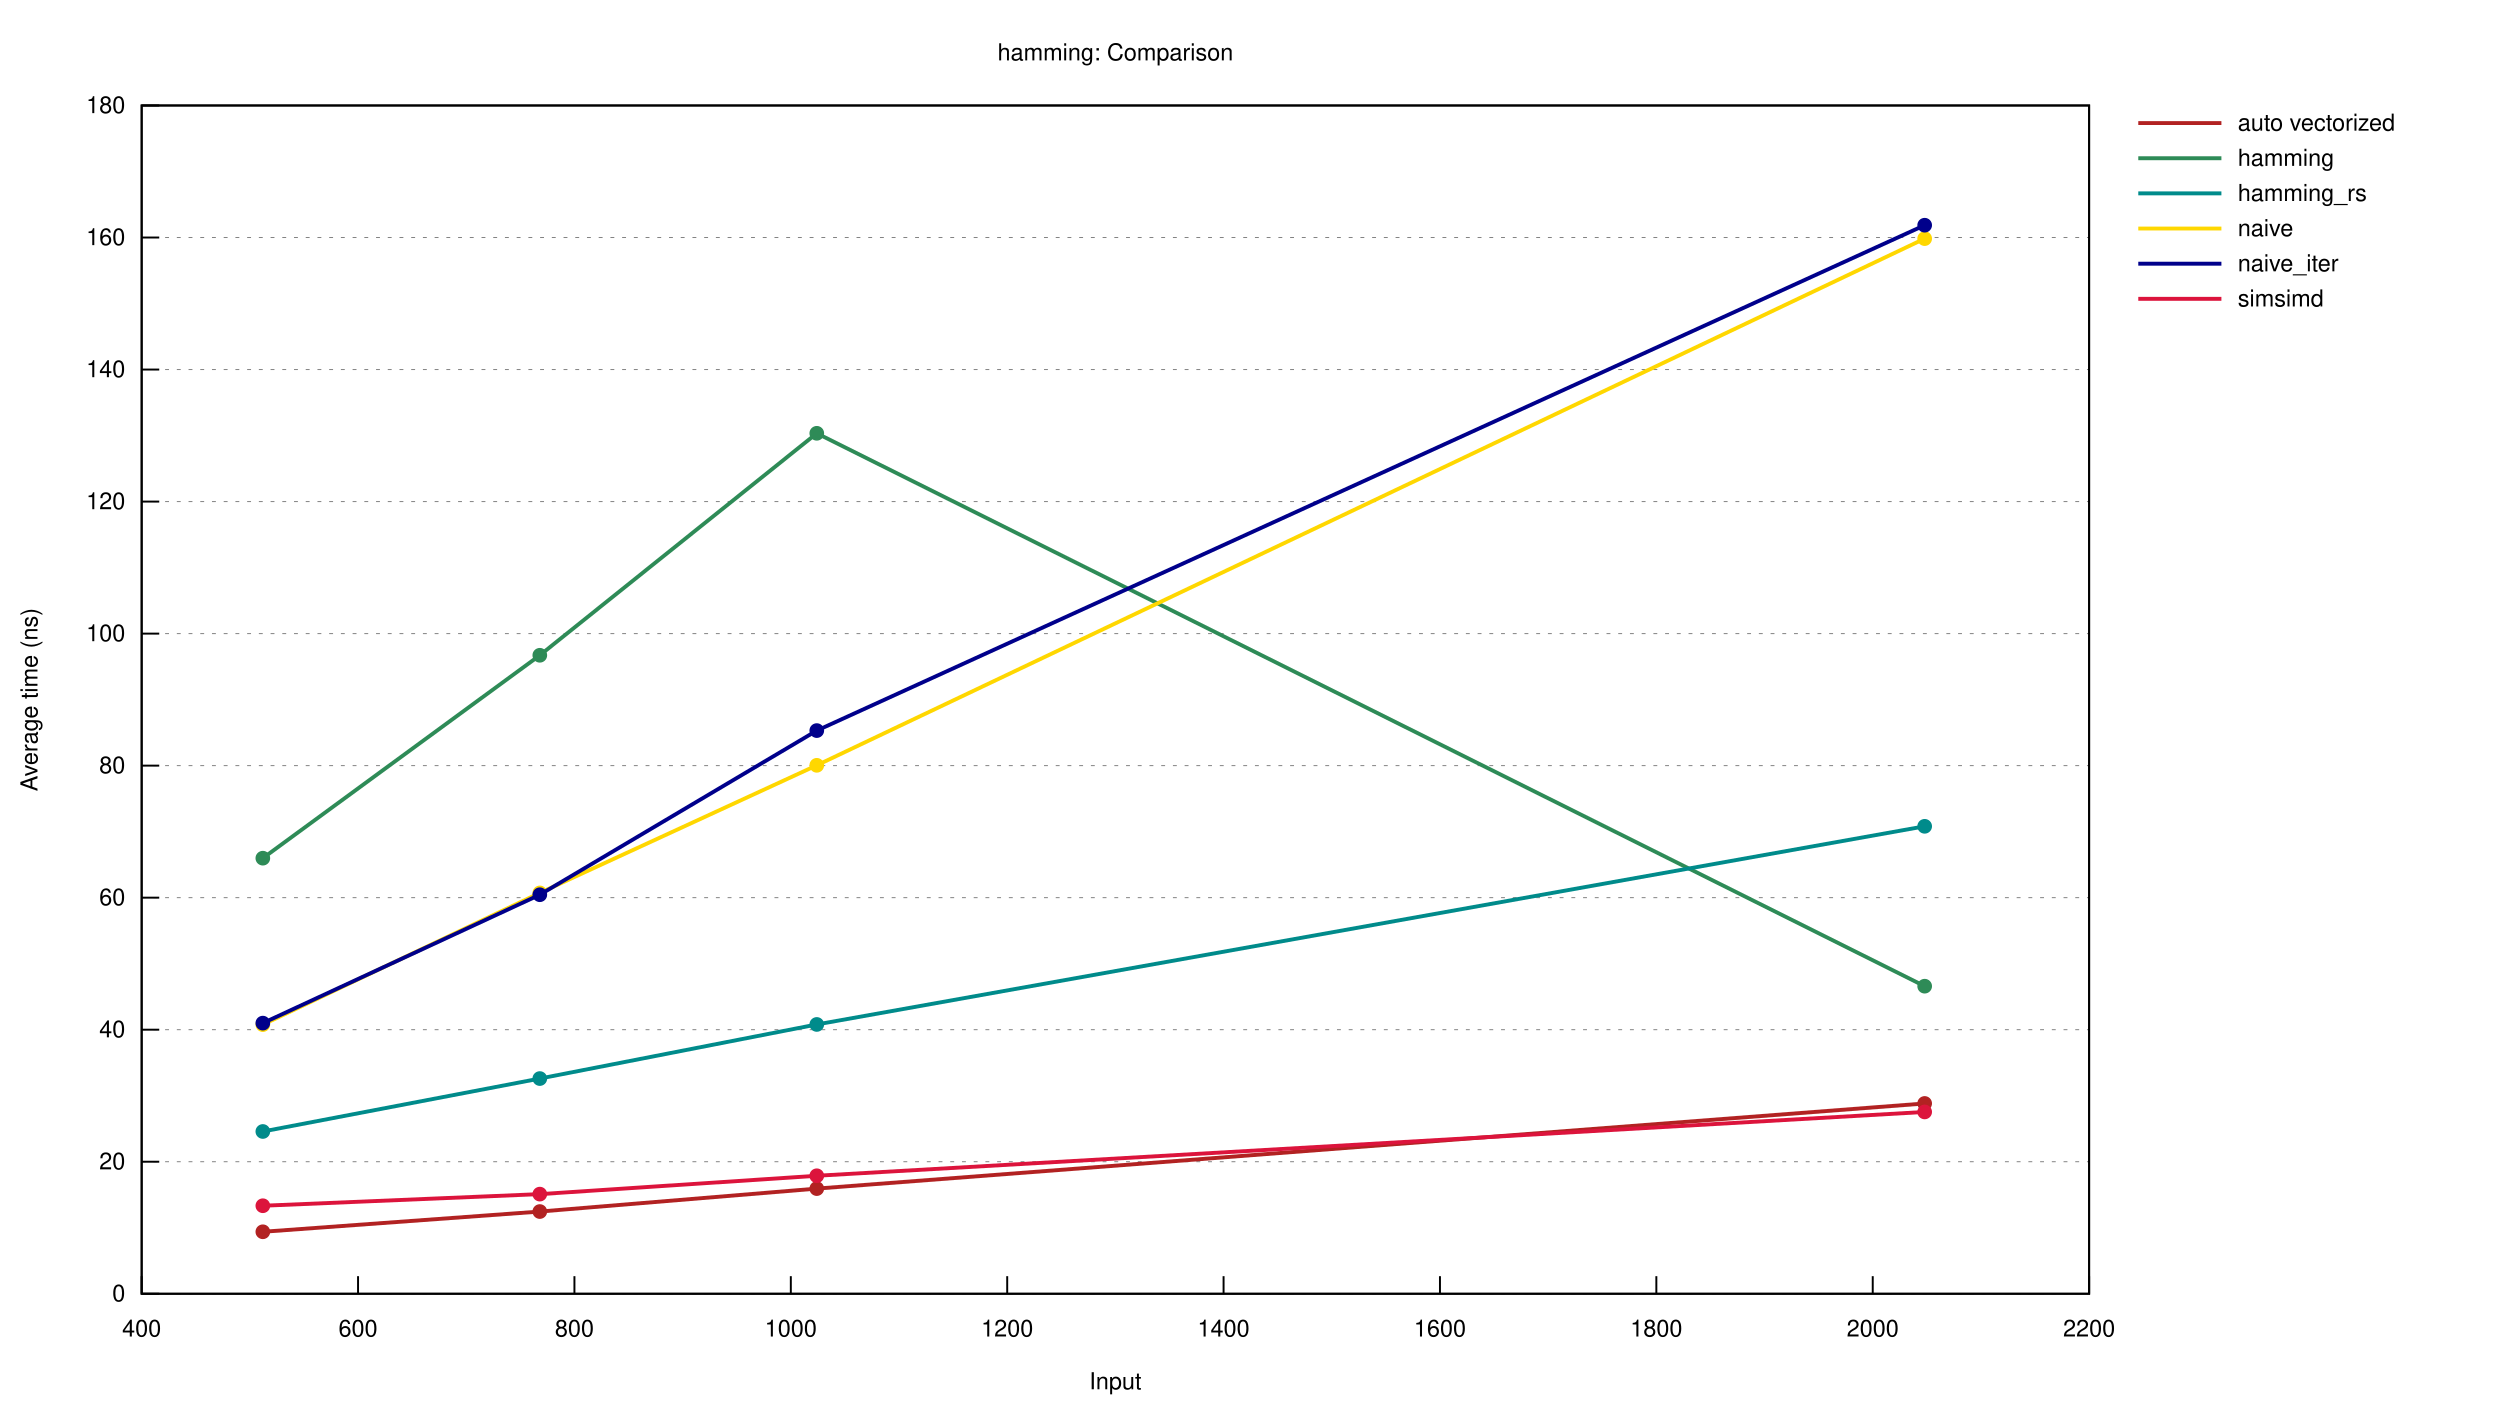
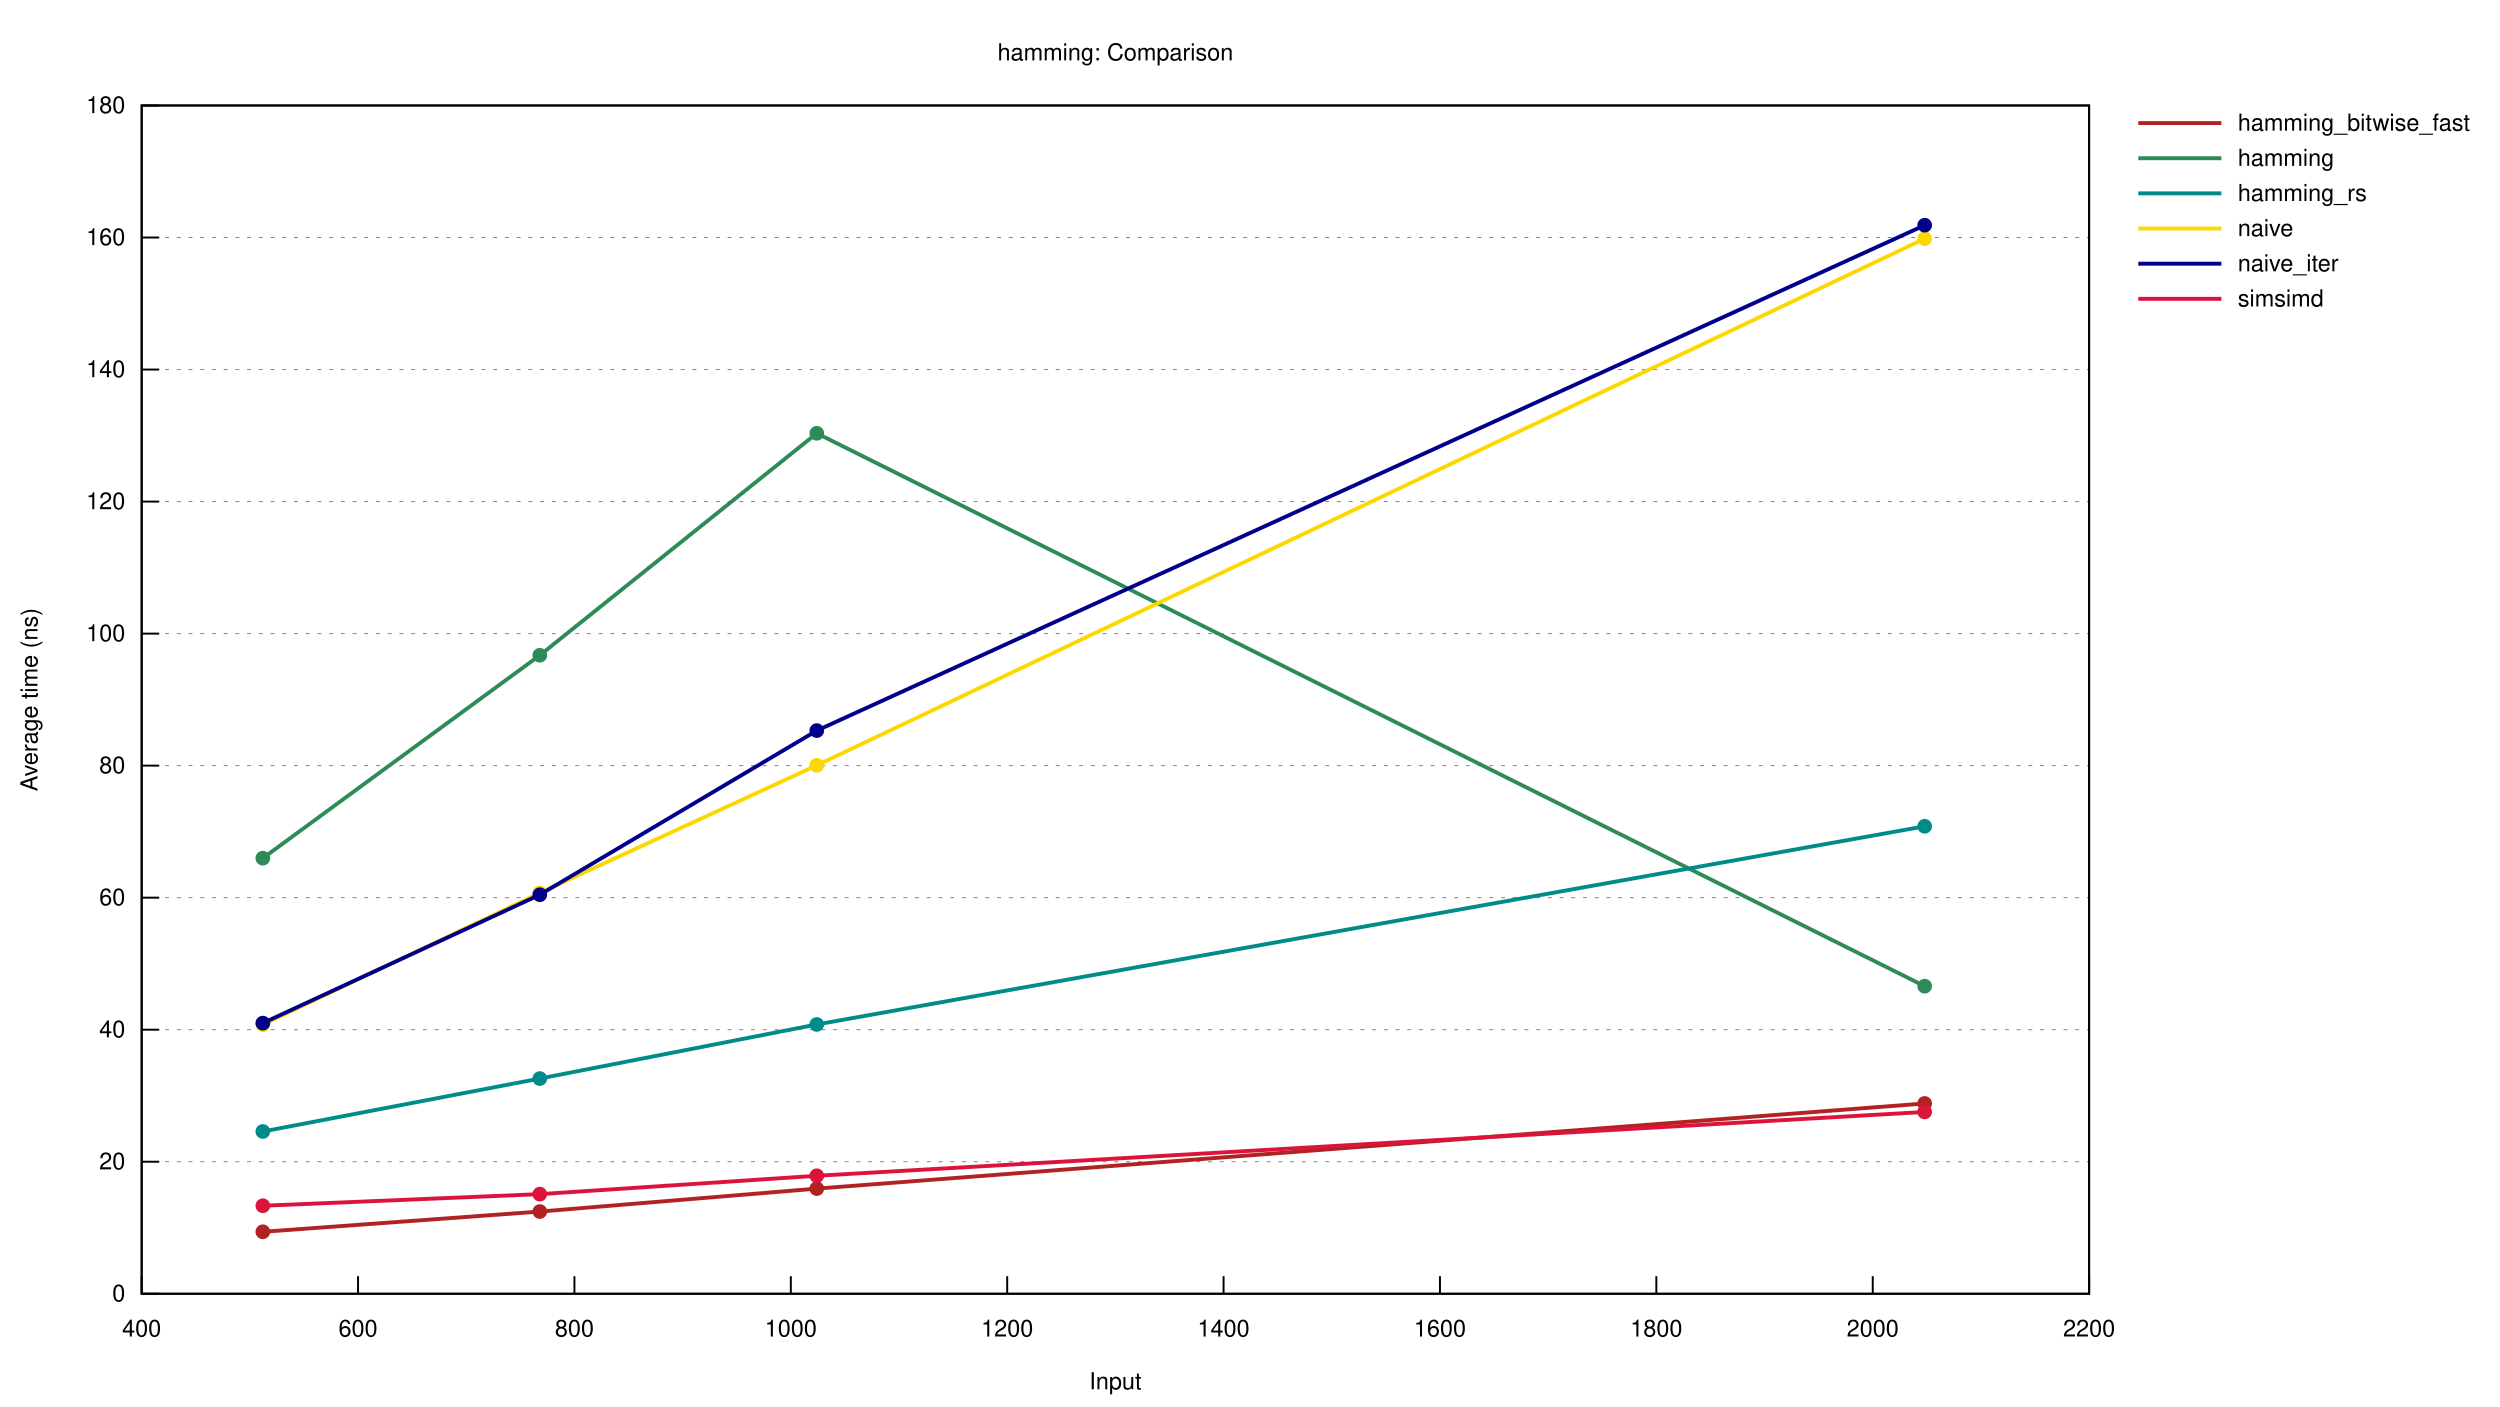
<svg xmlns="http://www.w3.org/2000/svg" xmlns:xlink="http://www.w3.org/1999/xlink" viewBox="0 0 1280 720">
  <g id="gnuplot_canvas">
    <rect x="0" y="0" width="1280" height="720" fill="none" />
    <defs>
      <circle id="gpDot" r="0.5" stroke-width="0.5" stroke="currentColor" />
      <path id="gpPt0" stroke-width="0.222" stroke="currentColor" d="M-1,0 h2 M0,-1 v2" />
      <path id="gpPt1" stroke-width="0.222" stroke="currentColor" d="M-1,-1 L1,1 M1,-1 L-1,1" />
      <path id="gpPt2" stroke-width="0.222" stroke="currentColor" d="M-1,0 L1,0 M0,-1 L0,1 M-1,-1 L1,1 M-1,1 L1,-1" />
      <rect id="gpPt3" stroke-width="0.222" stroke="currentColor" x="-1" y="-1" width="2" height="2" />
      <rect id="gpPt4" stroke-width="0.222" stroke="currentColor" fill="currentColor" x="-1" y="-1" width="2" height="2" />
      <circle id="gpPt5" stroke-width="0.222" stroke="currentColor" cx="0" cy="0" r="1" />
      <use xlink:href="#gpPt5" id="gpPt6" fill="currentColor" stroke="none" />
      <path id="gpPt7" stroke-width="0.222" stroke="currentColor" d="M0,-1.33 L-1.33,0.67 L1.33,0.67 z" />
      <use xlink:href="#gpPt7" id="gpPt8" fill="currentColor" stroke="none" />
      <use xlink:href="#gpPt7" id="gpPt9" stroke="currentColor" transform="rotate(180)" />
      <use xlink:href="#gpPt9" id="gpPt10" fill="currentColor" stroke="none" />
      <use xlink:href="#gpPt3" id="gpPt11" stroke="currentColor" transform="rotate(45)" />
      <use xlink:href="#gpPt11" id="gpPt12" fill="currentColor" stroke="none" />
      <path id="gpPt13" stroke-width="0.222" stroke="currentColor" d="M0,1.330 L1.265,0.411 L0.782,-1.067 L-0.782,-1.076 L-1.265,0.411 z" />
      <use xlink:href="#gpPt13" id="gpPt14" fill="currentColor" stroke="none" />
      <filter id="textbox" filterUnits="objectBoundingBox" x="0" y="0" height="1" width="1">
        <feFlood flood-color="white" flood-opacity="1" result="bgnd" />
        <feComposite in="SourceGraphic" in2="bgnd" operator="atop" />
      </filter>
      <filter id="greybox" filterUnits="objectBoundingBox" x="0" y="0" height="1" width="1">
        <feFlood flood-color="lightgrey" flood-opacity="1" result="grey" />
        <feComposite in="SourceGraphic" in2="grey" operator="atop" />
      </filter>
    </defs>
    <g fill="none" color="white" stroke="currentColor" stroke-width="1.00" stroke-linecap="butt" stroke-linejoin="miter">
</g>
    <g fill="none" color="black" stroke="currentColor" stroke-width="1.00" stroke-linecap="butt" stroke-linejoin="miter">
</g>
    <g fill="none" color="black" stroke="black" stroke-width="0.50" stroke-linecap="butt" stroke-linejoin="miter">
</g>
    <g fill="none" color="gray" stroke="currentColor" stroke-width="0.50" stroke-linecap="butt" stroke-linejoin="miter">
      <path stroke="gray" stroke-dasharray="2,4" class="gridline" d="M72.53,662.40 L1069.63,662.40  " />
    </g>
    <g fill="none" color="gray" stroke="gray" stroke-width="1.00" stroke-linecap="butt" stroke-linejoin="miter">
</g>
    <g fill="none" color="black" stroke="currentColor" stroke-width="1.00" stroke-linecap="butt" stroke-linejoin="miter">
      <path stroke="black" d="M72.53,662.40 L81.53,662.40  " />
      <g transform="translate(64.14,666.30)" stroke="none" fill="black" font-family="Helvetica" font-size="12.00" text-anchor="end">
        <text>
          <tspan font-family="Helvetica"> 0</tspan>
        </text>
      </g>
    </g>
    <g fill="none" color="black" stroke="currentColor" stroke-width="1.00" stroke-linecap="butt" stroke-linejoin="miter">
</g>
    <g fill="none" color="black" stroke="black" stroke-width="0.50" stroke-linecap="butt" stroke-linejoin="miter">
</g>
    <g fill="none" color="gray" stroke="currentColor" stroke-width="0.50" stroke-linecap="butt" stroke-linejoin="miter">
      <path stroke="gray" stroke-dasharray="2,4" class="gridline" d="M72.53,594.80 L1069.63,594.80  " />
    </g>
    <g fill="none" color="gray" stroke="gray" stroke-width="1.00" stroke-linecap="butt" stroke-linejoin="miter">
</g>
    <g fill="none" color="black" stroke="currentColor" stroke-width="1.00" stroke-linecap="butt" stroke-linejoin="miter">
      <path stroke="black" d="M72.53,594.80 L81.53,594.80  " />
      <g transform="translate(64.14,598.70)" stroke="none" fill="black" font-family="Helvetica" font-size="12.00" text-anchor="end">
        <text>
          <tspan font-family="Helvetica"> 20</tspan>
        </text>
      </g>
    </g>
    <g fill="none" color="black" stroke="currentColor" stroke-width="1.00" stroke-linecap="butt" stroke-linejoin="miter">
</g>
    <g fill="none" color="black" stroke="black" stroke-width="0.50" stroke-linecap="butt" stroke-linejoin="miter">
</g>
    <g fill="none" color="gray" stroke="currentColor" stroke-width="0.50" stroke-linecap="butt" stroke-linejoin="miter">
      <path stroke="gray" stroke-dasharray="2,4" class="gridline" d="M72.53,527.20 L1069.63,527.20  " />
    </g>
    <g fill="none" color="gray" stroke="gray" stroke-width="1.00" stroke-linecap="butt" stroke-linejoin="miter">
</g>
    <g fill="none" color="black" stroke="currentColor" stroke-width="1.00" stroke-linecap="butt" stroke-linejoin="miter">
      <path stroke="black" d="M72.53,527.20 L81.53,527.20  " />
      <g transform="translate(64.14,531.10)" stroke="none" fill="black" font-family="Helvetica" font-size="12.00" text-anchor="end">
        <text>
          <tspan font-family="Helvetica"> 40</tspan>
        </text>
      </g>
    </g>
    <g fill="none" color="black" stroke="currentColor" stroke-width="1.00" stroke-linecap="butt" stroke-linejoin="miter">
</g>
    <g fill="none" color="black" stroke="black" stroke-width="0.50" stroke-linecap="butt" stroke-linejoin="miter">
</g>
    <g fill="none" color="gray" stroke="currentColor" stroke-width="0.50" stroke-linecap="butt" stroke-linejoin="miter">
      <path stroke="gray" stroke-dasharray="2,4" class="gridline" d="M72.53,459.60 L1069.63,459.60  " />
    </g>
    <g fill="none" color="gray" stroke="gray" stroke-width="1.00" stroke-linecap="butt" stroke-linejoin="miter">
</g>
    <g fill="none" color="black" stroke="currentColor" stroke-width="1.00" stroke-linecap="butt" stroke-linejoin="miter">
      <path stroke="black" d="M72.53,459.60 L81.53,459.60  " />
      <g transform="translate(64.14,463.50)" stroke="none" fill="black" font-family="Helvetica" font-size="12.00" text-anchor="end">
        <text>
          <tspan font-family="Helvetica"> 60</tspan>
        </text>
      </g>
    </g>
    <g fill="none" color="black" stroke="currentColor" stroke-width="1.00" stroke-linecap="butt" stroke-linejoin="miter">
</g>
    <g fill="none" color="black" stroke="black" stroke-width="0.50" stroke-linecap="butt" stroke-linejoin="miter">
</g>
    <g fill="none" color="gray" stroke="currentColor" stroke-width="0.50" stroke-linecap="butt" stroke-linejoin="miter">
      <path stroke="gray" stroke-dasharray="2,4" class="gridline" d="M72.53,392.00 L1069.63,392.00  " />
    </g>
    <g fill="none" color="gray" stroke="gray" stroke-width="1.00" stroke-linecap="butt" stroke-linejoin="miter">
</g>
    <g fill="none" color="black" stroke="currentColor" stroke-width="1.00" stroke-linecap="butt" stroke-linejoin="miter">
      <path stroke="black" d="M72.53,392.00 L81.53,392.00  " />
      <g transform="translate(64.14,395.90)" stroke="none" fill="black" font-family="Helvetica" font-size="12.00" text-anchor="end">
        <text>
          <tspan font-family="Helvetica"> 80</tspan>
        </text>
      </g>
    </g>
    <g fill="none" color="black" stroke="currentColor" stroke-width="1.00" stroke-linecap="butt" stroke-linejoin="miter">
</g>
    <g fill="none" color="black" stroke="black" stroke-width="0.50" stroke-linecap="butt" stroke-linejoin="miter">
</g>
    <g fill="none" color="gray" stroke="currentColor" stroke-width="0.50" stroke-linecap="butt" stroke-linejoin="miter">
      <path stroke="gray" stroke-dasharray="2,4" class="gridline" d="M72.53,324.41 L1069.63,324.41  " />
    </g>
    <g fill="none" color="gray" stroke="gray" stroke-width="1.00" stroke-linecap="butt" stroke-linejoin="miter">
</g>
    <g fill="none" color="black" stroke="currentColor" stroke-width="1.00" stroke-linecap="butt" stroke-linejoin="miter">
      <path stroke="black" d="M72.53,324.41 L81.53,324.41  " />
      <g transform="translate(64.14,328.31)" stroke="none" fill="black" font-family="Helvetica" font-size="12.00" text-anchor="end">
        <text>
          <tspan font-family="Helvetica"> 100</tspan>
        </text>
      </g>
    </g>
    <g fill="none" color="black" stroke="currentColor" stroke-width="1.00" stroke-linecap="butt" stroke-linejoin="miter">
</g>
    <g fill="none" color="black" stroke="black" stroke-width="0.50" stroke-linecap="butt" stroke-linejoin="miter">
</g>
    <g fill="none" color="gray" stroke="currentColor" stroke-width="0.50" stroke-linecap="butt" stroke-linejoin="miter">
      <path stroke="gray" stroke-dasharray="2,4" class="gridline" d="M72.53,256.81 L1069.63,256.81  " />
    </g>
    <g fill="none" color="gray" stroke="gray" stroke-width="1.00" stroke-linecap="butt" stroke-linejoin="miter">
</g>
    <g fill="none" color="black" stroke="currentColor" stroke-width="1.00" stroke-linecap="butt" stroke-linejoin="miter">
      <path stroke="black" d="M72.53,256.81 L81.53,256.81  " />
      <g transform="translate(64.14,260.71)" stroke="none" fill="black" font-family="Helvetica" font-size="12.00" text-anchor="end">
        <text>
          <tspan font-family="Helvetica"> 120</tspan>
        </text>
      </g>
    </g>
    <g fill="none" color="black" stroke="currentColor" stroke-width="1.00" stroke-linecap="butt" stroke-linejoin="miter">
</g>
    <g fill="none" color="black" stroke="black" stroke-width="0.50" stroke-linecap="butt" stroke-linejoin="miter">
</g>
    <g fill="none" color="gray" stroke="currentColor" stroke-width="0.50" stroke-linecap="butt" stroke-linejoin="miter">
      <path stroke="gray" stroke-dasharray="2,4" class="gridline" d="M72.53,189.21 L1069.63,189.21  " />
    </g>
    <g fill="none" color="gray" stroke="gray" stroke-width="1.00" stroke-linecap="butt" stroke-linejoin="miter">
</g>
    <g fill="none" color="black" stroke="currentColor" stroke-width="1.00" stroke-linecap="butt" stroke-linejoin="miter">
      <path stroke="black" d="M72.53,189.21 L81.53,189.21  " />
      <g transform="translate(64.14,193.11)" stroke="none" fill="black" font-family="Helvetica" font-size="12.00" text-anchor="end">
        <text>
          <tspan font-family="Helvetica"> 140</tspan>
        </text>
      </g>
    </g>
    <g fill="none" color="black" stroke="currentColor" stroke-width="1.00" stroke-linecap="butt" stroke-linejoin="miter">
</g>
    <g fill="none" color="black" stroke="black" stroke-width="0.50" stroke-linecap="butt" stroke-linejoin="miter">
</g>
    <g fill="none" color="gray" stroke="currentColor" stroke-width="0.50" stroke-linecap="butt" stroke-linejoin="miter">
      <path stroke="gray" stroke-dasharray="2,4" class="gridline" d="M72.53,121.61 L1069.63,121.61  " />
    </g>
    <g fill="none" color="gray" stroke="gray" stroke-width="1.00" stroke-linecap="butt" stroke-linejoin="miter">
</g>
    <g fill="none" color="black" stroke="currentColor" stroke-width="1.00" stroke-linecap="butt" stroke-linejoin="miter">
      <path stroke="black" d="M72.53,121.61 L81.53,121.61  " />
      <g transform="translate(64.14,125.51)" stroke="none" fill="black" font-family="Helvetica" font-size="12.00" text-anchor="end">
        <text>
          <tspan font-family="Helvetica"> 160</tspan>
        </text>
      </g>
    </g>
    <g fill="none" color="black" stroke="currentColor" stroke-width="1.00" stroke-linecap="butt" stroke-linejoin="miter">
</g>
    <g fill="none" color="black" stroke="black" stroke-width="0.50" stroke-linecap="butt" stroke-linejoin="miter">
</g>
    <g fill="none" color="gray" stroke="currentColor" stroke-width="0.50" stroke-linecap="butt" stroke-linejoin="miter">
      <path stroke="gray" stroke-dasharray="2,4" class="gridline" d="M72.53,54.01 L1069.63,54.01  " />
    </g>
    <g fill="none" color="gray" stroke="gray" stroke-width="1.00" stroke-linecap="butt" stroke-linejoin="miter">
</g>
    <g fill="none" color="black" stroke="currentColor" stroke-width="1.00" stroke-linecap="butt" stroke-linejoin="miter">
      <path stroke="black" d="M72.53,54.01 L81.53,54.01  " />
      <g transform="translate(64.14,57.91)" stroke="none" fill="black" font-family="Helvetica" font-size="12.00" text-anchor="end">
        <text>
          <tspan font-family="Helvetica"> 180</tspan>
        </text>
      </g>
    </g>
    <g fill="none" color="black" stroke="currentColor" stroke-width="1.00" stroke-linecap="butt" stroke-linejoin="miter">
      <path stroke="black" d="M72.53,662.40 L72.53,653.40  " />
      <g transform="translate(72.53,684.30)" stroke="none" fill="black" font-family="Helvetica" font-size="12.00" text-anchor="middle">
        <text>
          <tspan font-family="Helvetica"> 400</tspan>
        </text>
      </g>
    </g>
    <g fill="none" color="black" stroke="currentColor" stroke-width="1.00" stroke-linecap="butt" stroke-linejoin="miter">
      <path stroke="black" d="M183.32,662.40 L183.32,653.40  " />
      <g transform="translate(183.32,684.30)" stroke="none" fill="black" font-family="Helvetica" font-size="12.00" text-anchor="middle">
        <text>
          <tspan font-family="Helvetica"> 600</tspan>
        </text>
      </g>
    </g>
    <g fill="none" color="black" stroke="currentColor" stroke-width="1.00" stroke-linecap="butt" stroke-linejoin="miter">
      <path stroke="black" d="M294.11,662.40 L294.11,653.40  " />
      <g transform="translate(294.11,684.30)" stroke="none" fill="black" font-family="Helvetica" font-size="12.00" text-anchor="middle">
        <text>
          <tspan font-family="Helvetica"> 800</tspan>
        </text>
      </g>
    </g>
    <g fill="none" color="black" stroke="currentColor" stroke-width="1.00" stroke-linecap="butt" stroke-linejoin="miter">
      <path stroke="black" d="M404.90,662.40 L404.90,653.40  " />
      <g transform="translate(404.90,684.30)" stroke="none" fill="black" font-family="Helvetica" font-size="12.00" text-anchor="middle">
        <text>
          <tspan font-family="Helvetica"> 1000</tspan>
        </text>
      </g>
    </g>
    <g fill="none" color="black" stroke="currentColor" stroke-width="1.00" stroke-linecap="butt" stroke-linejoin="miter">
      <path stroke="black" d="M515.69,662.40 L515.69,653.40  " />
      <g transform="translate(515.69,684.30)" stroke="none" fill="black" font-family="Helvetica" font-size="12.00" text-anchor="middle">
        <text>
          <tspan font-family="Helvetica"> 1200</tspan>
        </text>
      </g>
    </g>
    <g fill="none" color="black" stroke="currentColor" stroke-width="1.00" stroke-linecap="butt" stroke-linejoin="miter">
      <path stroke="black" d="M626.47,662.40 L626.47,653.40  " />
      <g transform="translate(626.47,684.30)" stroke="none" fill="black" font-family="Helvetica" font-size="12.00" text-anchor="middle">
        <text>
          <tspan font-family="Helvetica"> 1400</tspan>
        </text>
      </g>
    </g>
    <g fill="none" color="black" stroke="currentColor" stroke-width="1.00" stroke-linecap="butt" stroke-linejoin="miter">
      <path stroke="black" d="M737.26,662.40 L737.26,653.40  " />
      <g transform="translate(737.26,684.30)" stroke="none" fill="black" font-family="Helvetica" font-size="12.00" text-anchor="middle">
        <text>
          <tspan font-family="Helvetica"> 1600</tspan>
        </text>
      </g>
    </g>
    <g fill="none" color="black" stroke="currentColor" stroke-width="1.00" stroke-linecap="butt" stroke-linejoin="miter">
      <path stroke="black" d="M848.05,662.40 L848.05,653.40  " />
      <g transform="translate(848.05,684.30)" stroke="none" fill="black" font-family="Helvetica" font-size="12.00" text-anchor="middle">
        <text>
          <tspan font-family="Helvetica"> 1800</tspan>
        </text>
      </g>
    </g>
    <g fill="none" color="black" stroke="currentColor" stroke-width="1.00" stroke-linecap="butt" stroke-linejoin="miter">
      <path stroke="black" d="M958.84,662.40 L958.84,653.40  " />
      <g transform="translate(958.84,684.30)" stroke="none" fill="black" font-family="Helvetica" font-size="12.00" text-anchor="middle">
        <text>
          <tspan font-family="Helvetica"> 2000</tspan>
        </text>
      </g>
    </g>
    <g fill="none" color="black" stroke="currentColor" stroke-width="1.00" stroke-linecap="butt" stroke-linejoin="miter">
      <path stroke="black" d="M1069.63,662.40 L1069.63,653.40  " />
      <g transform="translate(1069.63,684.30)" stroke="none" fill="black" font-family="Helvetica" font-size="12.00" text-anchor="middle">
        <text>
          <tspan font-family="Helvetica"> 2200</tspan>
        </text>
      </g>
    </g>
    <g fill="none" color="black" stroke="currentColor" stroke-width="1.00" stroke-linecap="butt" stroke-linejoin="miter">
</g>
    <g fill="none" color="black" stroke="currentColor" stroke-width="1.00" stroke-linecap="butt" stroke-linejoin="miter">
      <path stroke="black" d="M72.53,54.01 L72.53,662.40 L1069.63,662.40 L1069.63,54.01 L72.53,54.01 Z  " />
    </g>
    <g fill="none" color="black" stroke="currentColor" stroke-width="1.00" stroke-linecap="butt" stroke-linejoin="miter">
</g>
    <g id="gnuplot_plot_1">
      <g fill="none" color="white" stroke="black" stroke-width="2.00" stroke-linecap="butt" stroke-linejoin="miter">
</g>
      <g fill="none" color="black" stroke="currentColor" stroke-width="2.00" stroke-linecap="butt" stroke-linejoin="miter">
        <g transform="translate(1145.75,66.91)" stroke="none" fill="black" font-family="Helvetica" font-size="12.00" text-anchor="start">
          <text>
-             <tspan font-family="Helvetica">auto vectorized</tspan>
+             <tspan font-family="Helvetica">hamming_bitwise_fast</tspan>
          </text>
        </g>
      </g>
      <g fill="none" color="black" stroke="currentColor" stroke-width="2.00" stroke-linecap="butt" stroke-linejoin="miter">
        <path stroke="rgb(178,  34,  34)" d="M1094.80,63.01 L1137.36,63.01 M134.57,630.67 L276.38,620.31 L418.19,608.56 L985.43,564.97  " />
      </g>
    </g>
    <g id="gnuplot_plot_2" fill="none">
      <g fill="none" color="white" stroke="rgb(178,  34,  34)" stroke-width="1.00" stroke-linecap="butt" stroke-linejoin="miter">
</g>
      <g fill="none" color="black" stroke="currentColor" stroke-width="1.00" stroke-linecap="butt" stroke-linejoin="miter">
        <use xlink:href="#gpPt6" transform="translate(134.57,630.67) scale(3.38)" color="rgb(178,  34,  34)" />
        <use xlink:href="#gpPt6" transform="translate(276.38,620.31) scale(3.38)" color="rgb(178,  34,  34)" />
        <use xlink:href="#gpPt6" transform="translate(418.19,608.56) scale(3.38)" color="rgb(178,  34,  34)" />
        <use xlink:href="#gpPt6" transform="translate(985.43,564.97) scale(3.38)" color="rgb(178,  34,  34)" />
      </g>
    </g>
    <g id="gnuplot_plot_3">
      <g fill="none" color="white" stroke="rgb(178,  34,  34)" stroke-width="2.00" stroke-linecap="butt" stroke-linejoin="miter">
</g>
      <g fill="none" color="black" stroke="currentColor" stroke-width="2.00" stroke-linecap="butt" stroke-linejoin="miter">
        <g transform="translate(1145.75,84.91)" stroke="none" fill="black" font-family="Helvetica" font-size="12.00" text-anchor="start">
          <text>
            <tspan font-family="Helvetica">hamming</tspan>
          </text>
        </g>
      </g>
      <g fill="none" color="black" stroke="currentColor" stroke-width="2.00" stroke-linecap="butt" stroke-linejoin="miter">
        <path stroke="rgb( 46, 139,  87)" d="M1094.80,81.01 L1137.36,81.01 M134.57,439.39 L276.38,335.50 L418.19,221.85 L985.43,504.93  " />
      </g>
    </g>
    <g id="gnuplot_plot_4" fill="none">
      <g fill="none" color="white" stroke="rgb( 46, 139,  87)" stroke-width="1.00" stroke-linecap="butt" stroke-linejoin="miter">
</g>
      <g fill="none" color="black" stroke="currentColor" stroke-width="1.00" stroke-linecap="butt" stroke-linejoin="miter">
        <use xlink:href="#gpPt6" transform="translate(134.57,439.39) scale(3.38)" color="rgb( 46, 139,  87)" />
        <use xlink:href="#gpPt6" transform="translate(276.38,335.50) scale(3.38)" color="rgb( 46, 139,  87)" />
        <use xlink:href="#gpPt6" transform="translate(418.19,221.85) scale(3.38)" color="rgb( 46, 139,  87)" />
        <use xlink:href="#gpPt6" transform="translate(985.43,504.93) scale(3.38)" color="rgb( 46, 139,  87)" />
      </g>
    </g>
    <g id="gnuplot_plot_5">
      <g fill="none" color="white" stroke="rgb( 46, 139,  87)" stroke-width="2.00" stroke-linecap="butt" stroke-linejoin="miter">
</g>
      <g fill="none" color="black" stroke="currentColor" stroke-width="2.00" stroke-linecap="butt" stroke-linejoin="miter">
        <g transform="translate(1145.75,102.91)" stroke="none" fill="black" font-family="Helvetica" font-size="12.00" text-anchor="start">
          <text>
            <tspan font-family="Helvetica">hamming_rs</tspan>
          </text>
        </g>
      </g>
      <g fill="none" color="black" stroke="currentColor" stroke-width="2.00" stroke-linecap="butt" stroke-linejoin="miter">
        <path stroke="rgb(  0, 139, 139)" d="M1094.80,99.01 L1137.36,99.01 M134.57,579.32 L276.38,552.22 L418.19,524.52 L985.43,423.07  " />
      </g>
    </g>
    <g id="gnuplot_plot_6" fill="none">
      <g fill="none" color="white" stroke="rgb(  0, 139, 139)" stroke-width="1.00" stroke-linecap="butt" stroke-linejoin="miter">
</g>
      <g fill="none" color="black" stroke="currentColor" stroke-width="1.00" stroke-linecap="butt" stroke-linejoin="miter">
        <use xlink:href="#gpPt6" transform="translate(134.57,579.32) scale(3.38)" color="rgb(  0, 139, 139)" />
        <use xlink:href="#gpPt6" transform="translate(276.38,552.22) scale(3.38)" color="rgb(  0, 139, 139)" />
        <use xlink:href="#gpPt6" transform="translate(418.19,524.52) scale(3.38)" color="rgb(  0, 139, 139)" />
        <use xlink:href="#gpPt6" transform="translate(985.43,423.07) scale(3.38)" color="rgb(  0, 139, 139)" />
      </g>
    </g>
    <g id="gnuplot_plot_7">
      <g fill="none" color="white" stroke="rgb(  0, 139, 139)" stroke-width="2.00" stroke-linecap="butt" stroke-linejoin="miter">
</g>
      <g fill="none" color="black" stroke="currentColor" stroke-width="2.00" stroke-linecap="butt" stroke-linejoin="miter">
        <g transform="translate(1145.75,120.91)" stroke="none" fill="black" font-family="Helvetica" font-size="12.00" text-anchor="start">
          <text>
            <tspan font-family="Helvetica">naive</tspan>
          </text>
        </g>
      </g>
      <g fill="none" color="black" stroke="currentColor" stroke-width="2.00" stroke-linecap="butt" stroke-linejoin="miter">
        <path stroke="rgb(255, 215,   0)" d="M1094.80,117.01 L1137.36,117.01 M134.57,524.60 L276.38,457.18 L418.19,391.84 L985.43,122.17  " />
      </g>
    </g>
    <g id="gnuplot_plot_8" fill="none">
      <g fill="none" color="white" stroke="rgb(255, 215,   0)" stroke-width="1.00" stroke-linecap="butt" stroke-linejoin="miter">
</g>
      <g fill="none" color="black" stroke="currentColor" stroke-width="1.00" stroke-linecap="butt" stroke-linejoin="miter">
        <use xlink:href="#gpPt6" transform="translate(134.57,524.60) scale(3.38)" color="rgb(255, 215,   0)" />
        <use xlink:href="#gpPt6" transform="translate(276.38,457.18) scale(3.38)" color="rgb(255, 215,   0)" />
        <use xlink:href="#gpPt6" transform="translate(418.19,391.84) scale(3.38)" color="rgb(255, 215,   0)" />
        <use xlink:href="#gpPt6" transform="translate(985.43,122.17) scale(3.38)" color="rgb(255, 215,   0)" />
      </g>
    </g>
    <g id="gnuplot_plot_9">
      <g fill="none" color="white" stroke="rgb(255, 215,   0)" stroke-width="2.00" stroke-linecap="butt" stroke-linejoin="miter">
</g>
      <g fill="none" color="black" stroke="currentColor" stroke-width="2.00" stroke-linecap="butt" stroke-linejoin="miter">
        <g transform="translate(1145.75,138.91)" stroke="none" fill="black" font-family="Helvetica" font-size="12.00" text-anchor="start">
          <text>
            <tspan font-family="Helvetica">naive_iter</tspan>
          </text>
        </g>
      </g>
      <g fill="none" color="black" stroke="currentColor" stroke-width="2.00" stroke-linecap="butt" stroke-linejoin="miter">
        <path stroke="rgb(  0,   0, 139)" d="M1094.80,135.01 L1137.36,135.01 M134.57,523.84 L276.38,458.10 L418.19,374.06 L985.43,115.31  " />
      </g>
    </g>
    <g id="gnuplot_plot_10" fill="none">
      <g fill="none" color="white" stroke="rgb(  0,   0, 139)" stroke-width="1.00" stroke-linecap="butt" stroke-linejoin="miter">
</g>
      <g fill="none" color="black" stroke="currentColor" stroke-width="1.00" stroke-linecap="butt" stroke-linejoin="miter">
        <use xlink:href="#gpPt6" transform="translate(134.57,523.84) scale(3.38)" color="rgb(  0,   0, 139)" />
        <use xlink:href="#gpPt6" transform="translate(276.38,458.10) scale(3.38)" color="rgb(  0,   0, 139)" />
        <use xlink:href="#gpPt6" transform="translate(418.19,374.06) scale(3.38)" color="rgb(  0,   0, 139)" />
        <use xlink:href="#gpPt6" transform="translate(985.43,115.31) scale(3.38)" color="rgb(  0,   0, 139)" />
      </g>
    </g>
    <g id="gnuplot_plot_11">
      <g fill="none" color="white" stroke="rgb(  0,   0, 139)" stroke-width="2.00" stroke-linecap="butt" stroke-linejoin="miter">
</g>
      <g fill="none" color="black" stroke="currentColor" stroke-width="2.00" stroke-linecap="butt" stroke-linejoin="miter">
        <g transform="translate(1145.75,156.91)" stroke="none" fill="black" font-family="Helvetica" font-size="12.00" text-anchor="start">
          <text>
            <tspan font-family="Helvetica">simsimd</tspan>
          </text>
        </g>
      </g>
      <g fill="none" color="black" stroke="currentColor" stroke-width="2.00" stroke-linecap="butt" stroke-linejoin="miter">
        <path stroke="rgb(220,  20,  60)" d="M1094.80,153.01 L1137.36,153.01 M134.57,617.34 L276.38,611.39 L418.19,601.99 L985.43,569.31  " />
      </g>
    </g>
    <g id="gnuplot_plot_12" fill="none">
      <g fill="none" color="white" stroke="rgb(220,  20,  60)" stroke-width="1.00" stroke-linecap="butt" stroke-linejoin="miter">
</g>
      <g fill="none" color="black" stroke="currentColor" stroke-width="1.00" stroke-linecap="butt" stroke-linejoin="miter">
        <use xlink:href="#gpPt6" transform="translate(134.57,617.34) scale(3.38)" color="rgb(220,  20,  60)" />
        <use xlink:href="#gpPt6" transform="translate(276.38,611.39) scale(3.38)" color="rgb(220,  20,  60)" />
        <use xlink:href="#gpPt6" transform="translate(418.19,601.99) scale(3.38)" color="rgb(220,  20,  60)" />
        <use xlink:href="#gpPt6" transform="translate(985.43,569.31) scale(3.38)" color="rgb(220,  20,  60)" />
      </g>
    </g>
    <g fill="none" color="white" stroke="rgb(220,  20,  60)" stroke-width="2.00" stroke-linecap="butt" stroke-linejoin="miter">
</g>
    <g fill="none" color="black" stroke="currentColor" stroke-width="2.00" stroke-linecap="butt" stroke-linejoin="miter">
</g>
    <g fill="none" color="black" stroke="black" stroke-width="1.00" stroke-linecap="butt" stroke-linejoin="miter">
</g>
    <g fill="none" color="black" stroke="currentColor" stroke-width="1.00" stroke-linecap="butt" stroke-linejoin="miter">
      <path stroke="black" d="M72.53,54.01 L72.53,662.40 L1069.63,662.40 L1069.63,54.01 L72.53,54.01 Z  " />
      <g transform="translate(19.18,358.21) rotate(270.00)" stroke="none" fill="black" font-family="Helvetica" font-size="12.00" text-anchor="middle">
        <text>
          <tspan font-family="Helvetica">Average time (ns)</tspan>
        </text>
      </g>
    </g>
    <g fill="none" color="black" stroke="currentColor" stroke-width="1.00" stroke-linecap="butt" stroke-linejoin="miter">
      <g transform="translate(571.08,711.30)" stroke="none" fill="black" font-family="Helvetica" font-size="12.00" text-anchor="middle">
        <text>
          <tspan font-family="Helvetica">Input</tspan>
        </text>
      </g>
    </g>
    <g fill="none" color="black" stroke="currentColor" stroke-width="1.00" stroke-linecap="butt" stroke-linejoin="miter">
</g>
    <g fill="none" color="black" stroke="currentColor" stroke-width="1.00" stroke-linecap="butt" stroke-linejoin="miter">
      <g transform="translate(571.08,30.91)" stroke="none" fill="black" font-family="Helvetica" font-size="12.00" text-anchor="middle">
        <text>
          <tspan font-family="Helvetica">hamming: Comparison</tspan>
        </text>
      </g>
    </g>
    <g fill="none" color="black" stroke="currentColor" stroke-width="1.00" stroke-linecap="butt" stroke-linejoin="miter">
</g>
  </g>
</svg>
